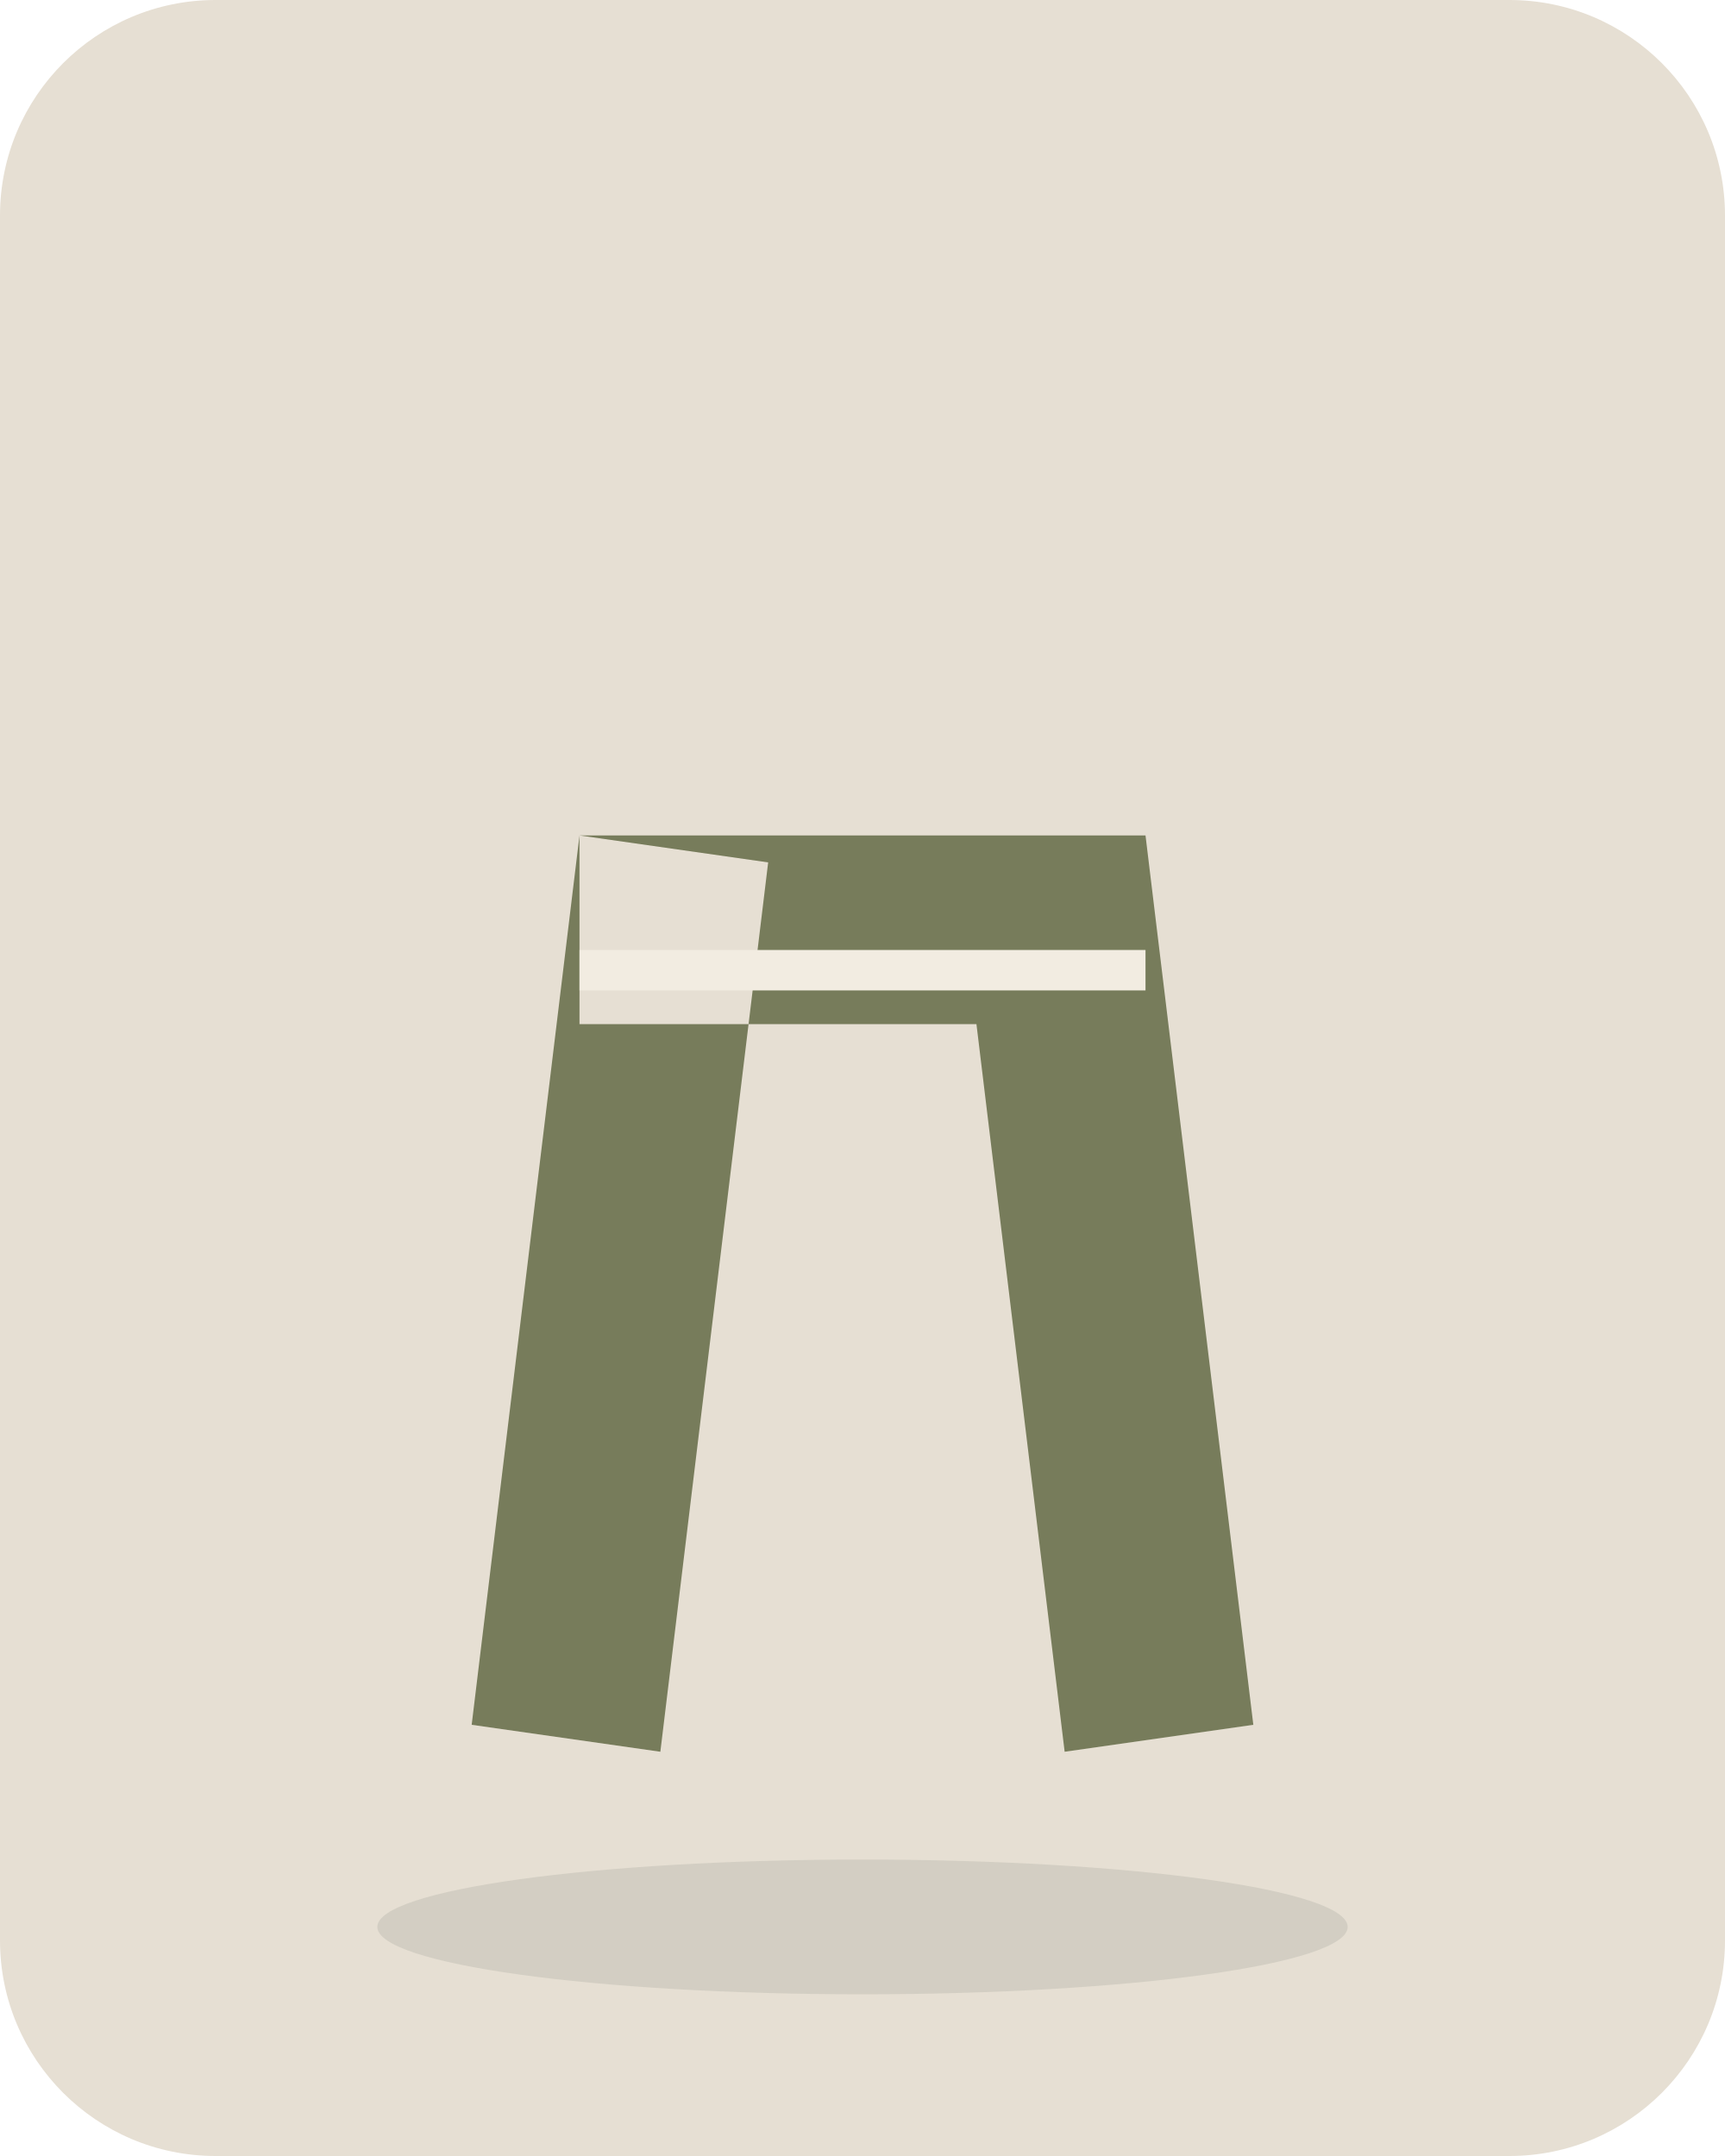
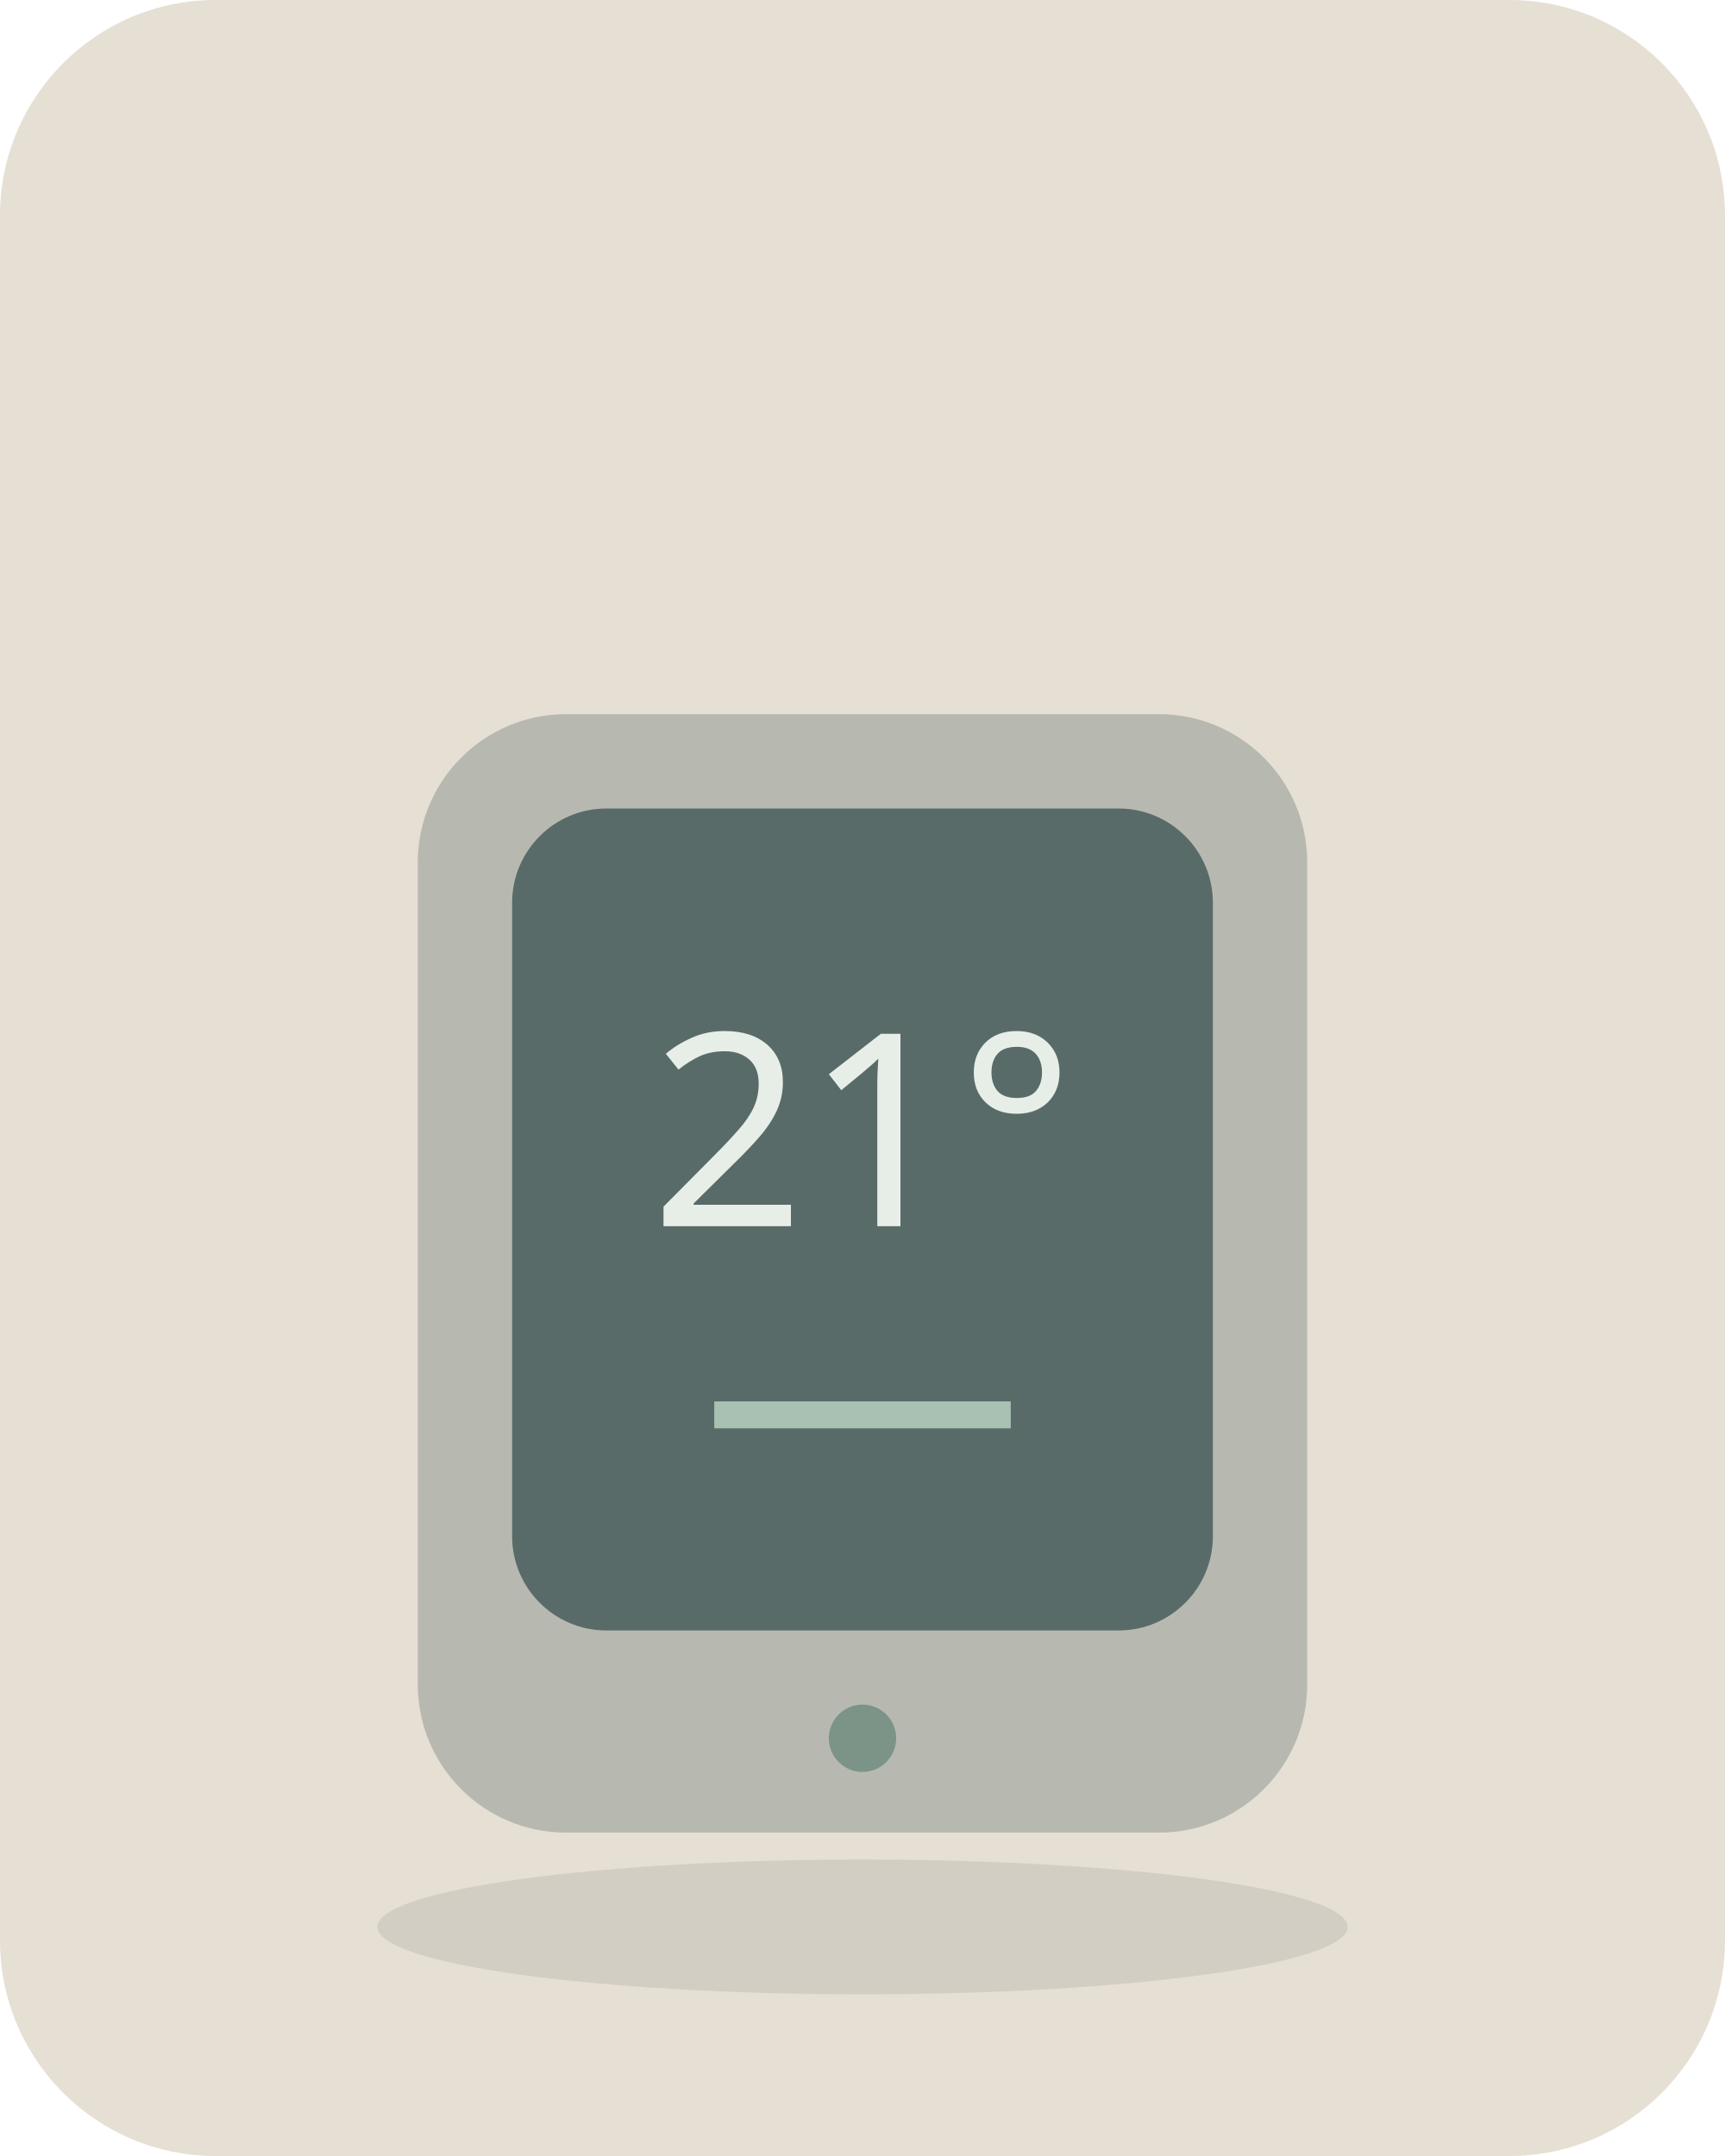
- <svg xmlns="http://www.w3.org/2000/svg" viewBox="0 0 128 160" role="img" aria-label="Merino Wool Scarf">
+ <svg xmlns="http://www.w3.org/2000/svg" viewBox="0 0 128 160" role="img" aria-label="Smart Thermostat">
  <rect width="128" height="160" rx="16" fill="#e6dfd3" />
  <ellipse cx="64" cy="143" rx="36" ry="5" fill="#24332e" opacity=".1" />
-   <path d="M43 62h42v14H43zm0 0-8 66 14 2 8-66zm42 0 8 66-14 2-8-66z" fill="#777c5b" />
-   <path d="M43 72h42" stroke="#f2ece1" stroke-width="3" />
+   <rect x="31" y="53" width="66" height="83" rx="11" fill="#b7b9b1" />
+   <rect x="38" y="60" width="52" height="61" rx="7" fill="#596b68" />
+   <text x="64" y="91" text-anchor="middle" font-family="sans-serif" font-size="20" fill="#e7eee8">21°</text>
+   <path d="M53 105h22" stroke="#a9c1b2" stroke-width="2" />
+   <circle cx="64" cy="129" r="2.5" fill="#7c9488" />
</svg>
